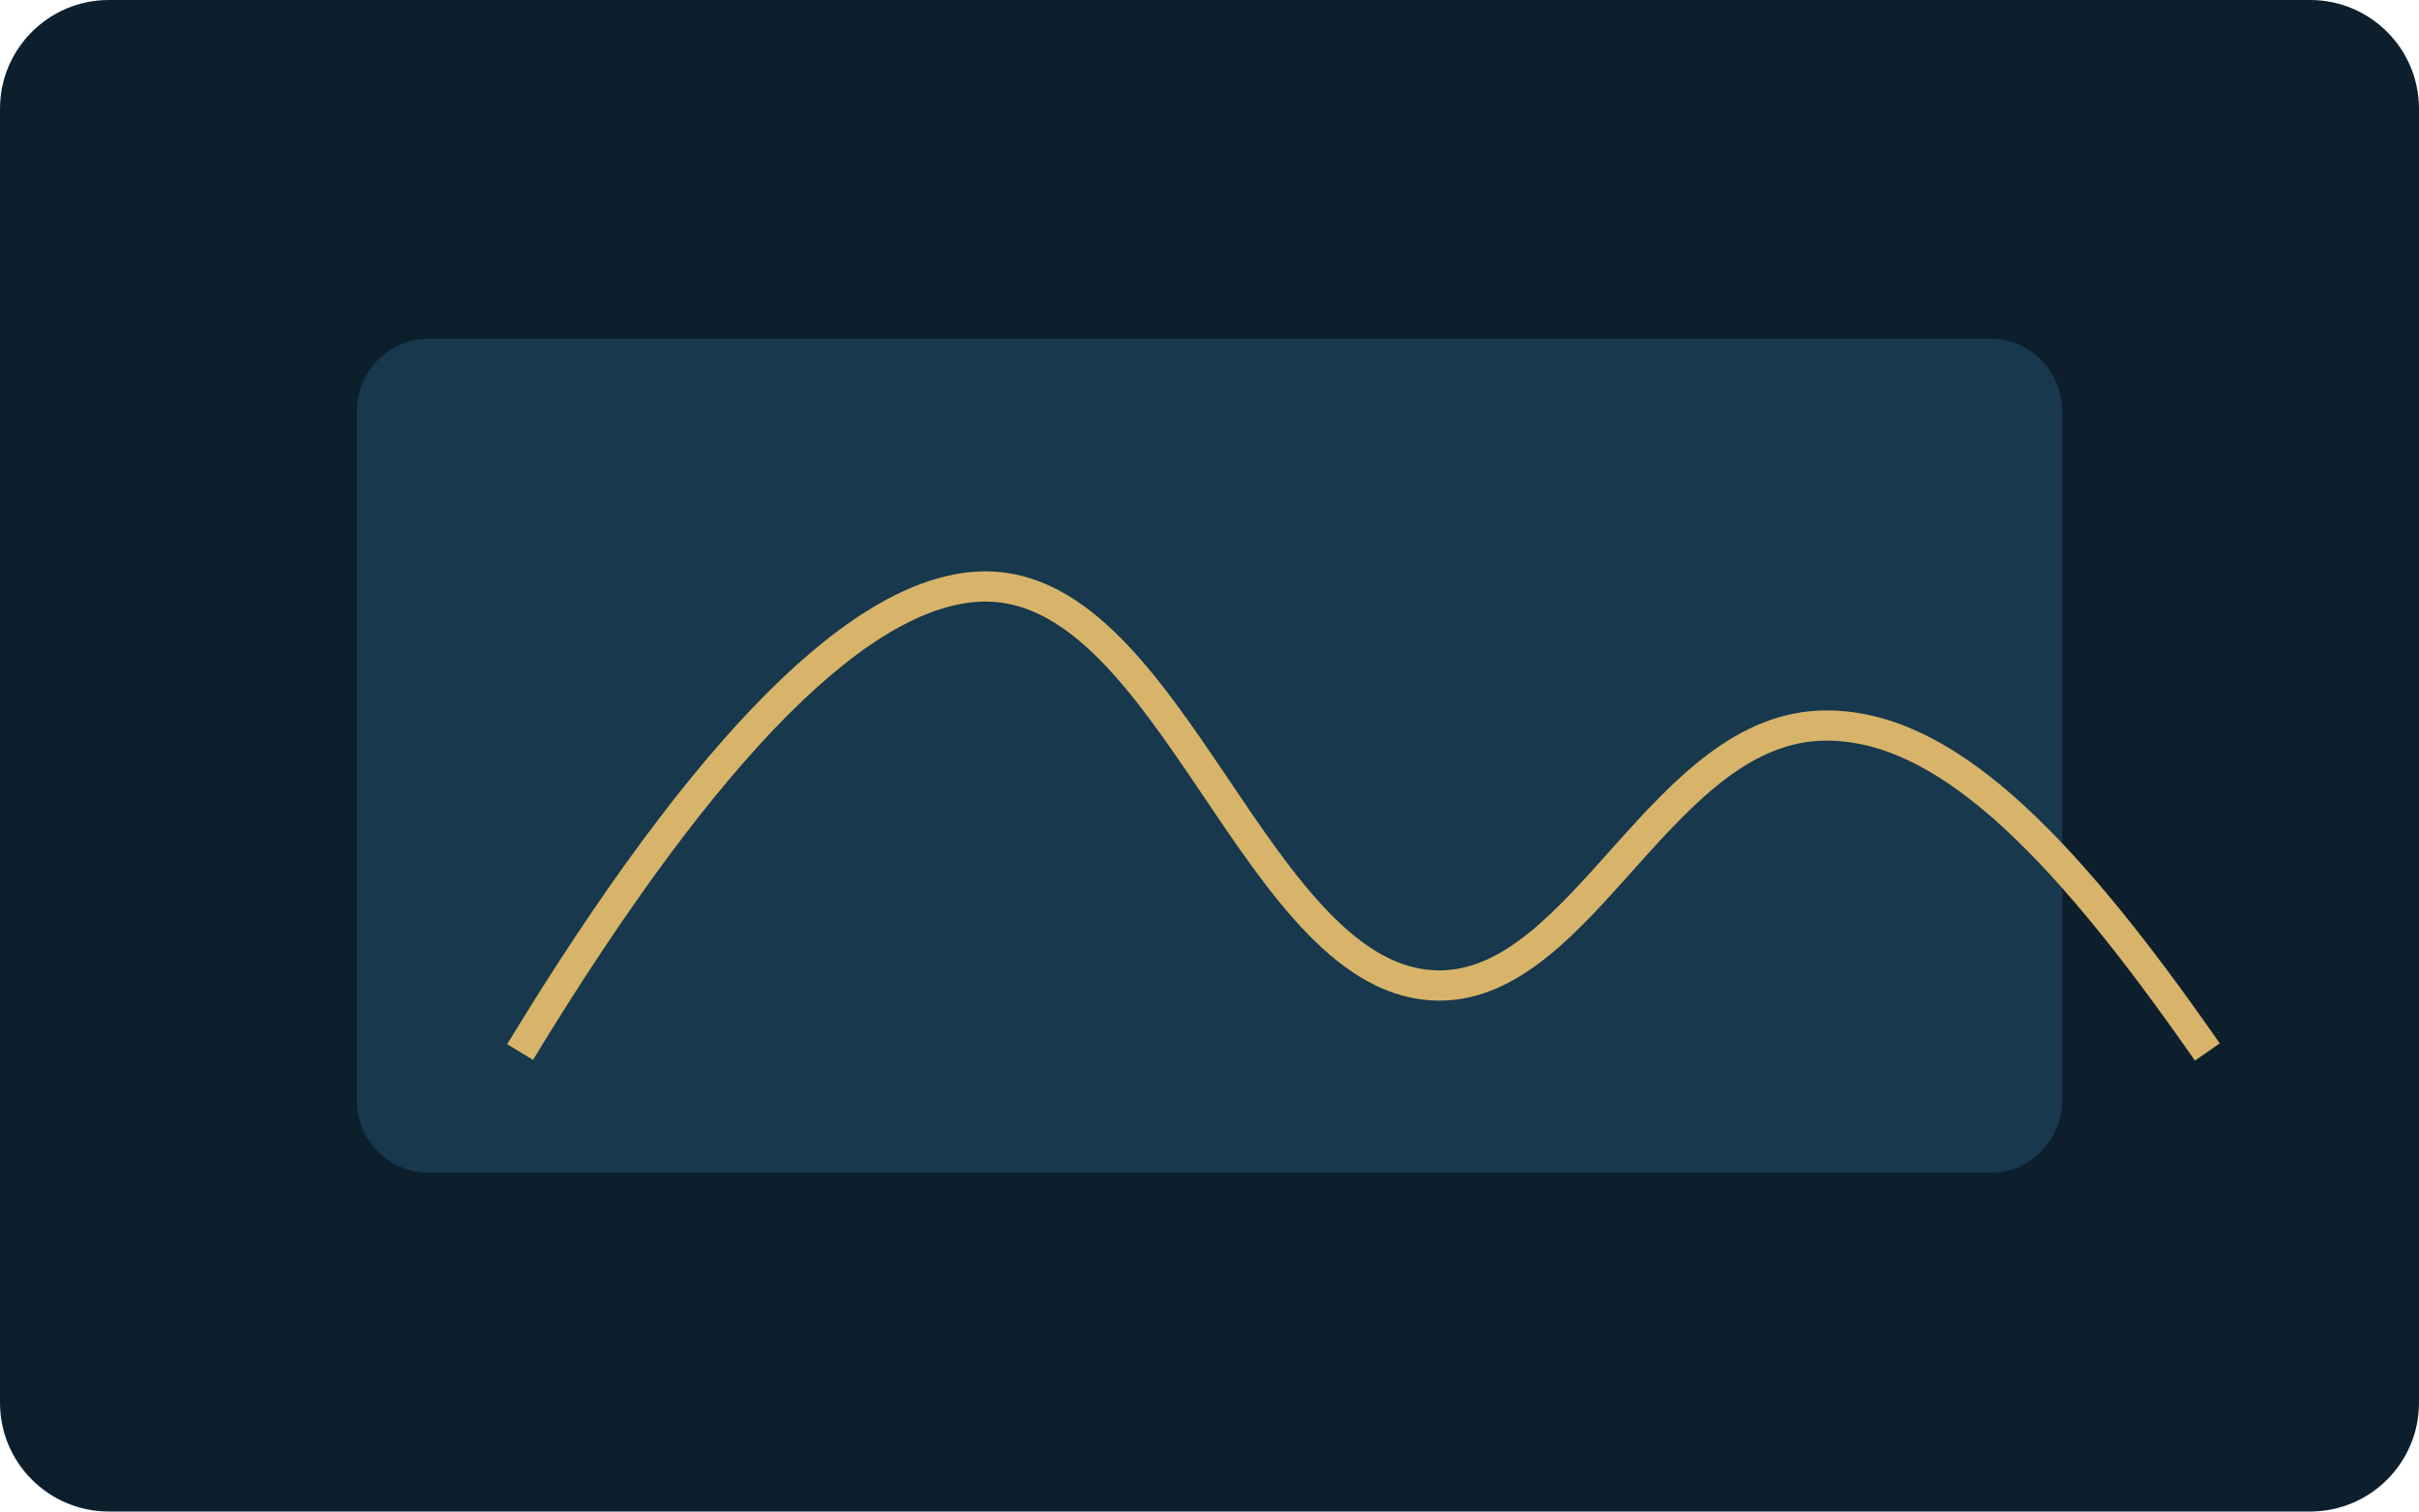
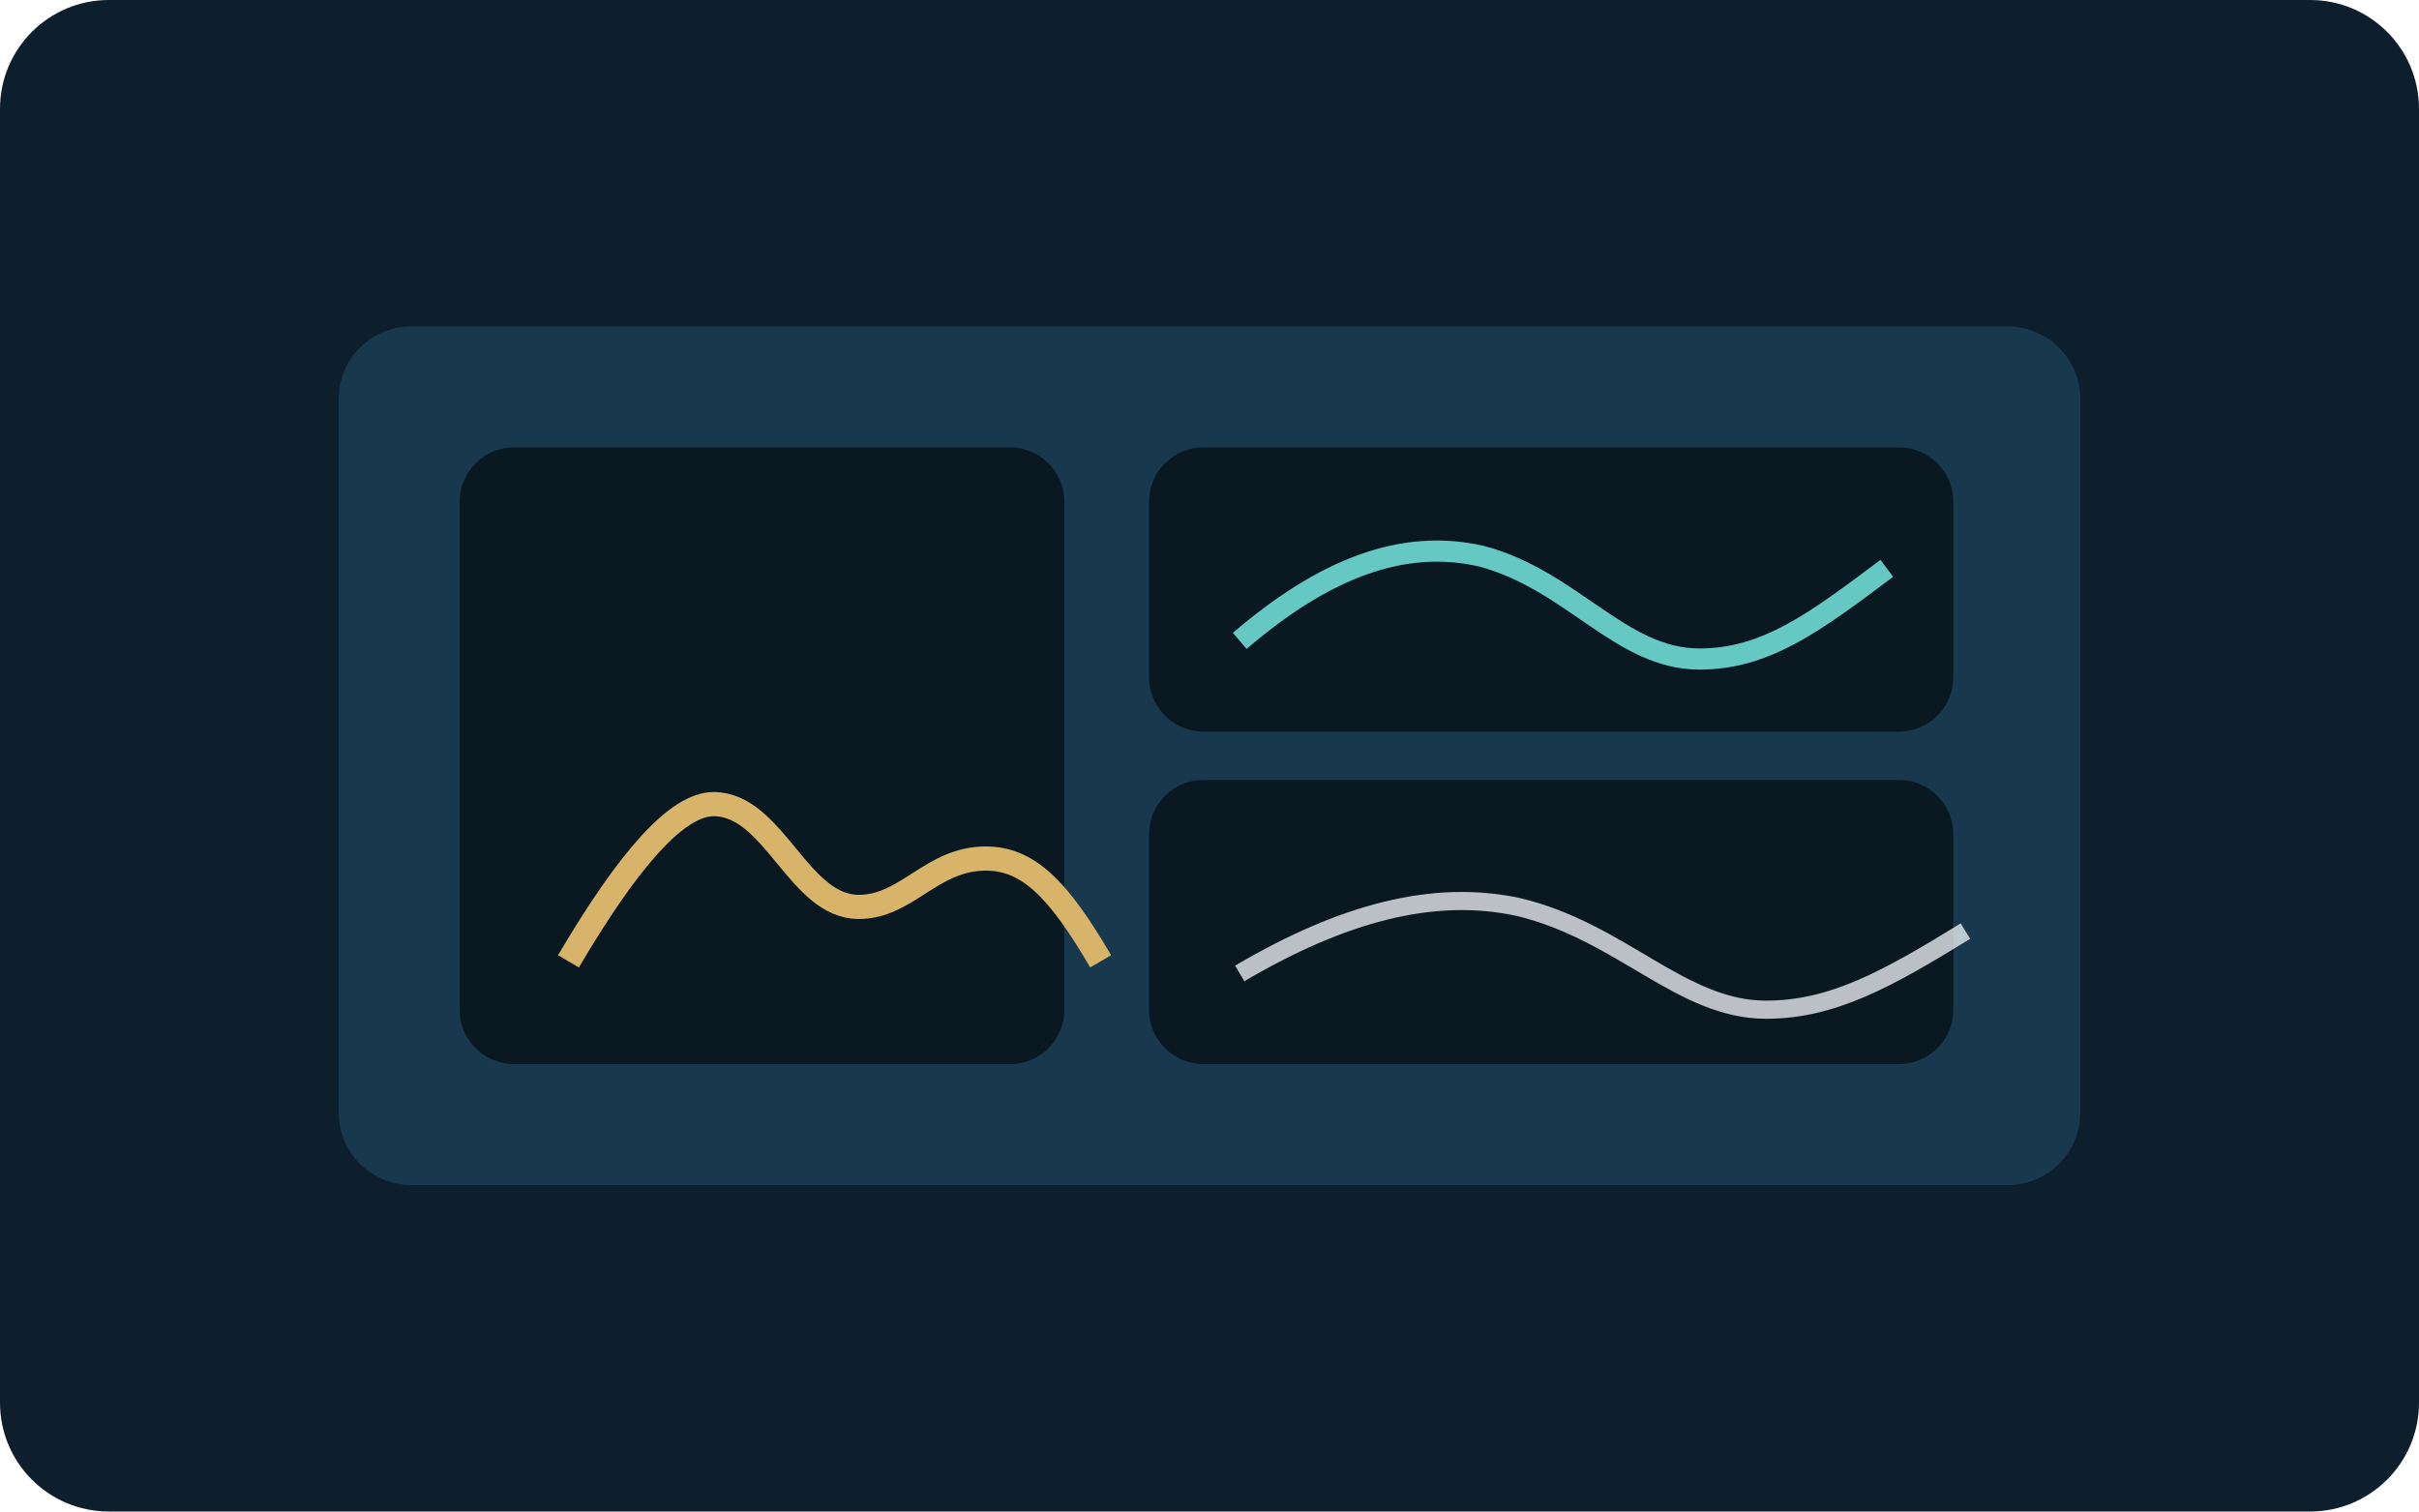
<svg xmlns="http://www.w3.org/2000/svg" viewBox="0 0 800 500">
  <rect width="800" height="500" rx="36" fill="#0d1f2d" />
-   <rect x="118" y="112" width="564" height="276" rx="24" fill="#17384d" />
-   <path d="M172 348c62-102 114-154 154-154 62 0 90 132 150 132 48 0 74-86 128-86 38 0 76 36 126 108" stroke="#d7b46a" stroke-width="10" fill="none" />
+   <rect x="112" y="108" width="576" height="284" rx="24" fill="#17384d" />
+   <rect x="152" y="148" width="200" height="204" rx="18" fill="#0a1822" />
+   <rect x="380" y="148" width="266" height="94" rx="18" fill="#0a1822" />
+   <rect x="380" y="258" width="266" height="94" rx="18" fill="#0a1822" />
+   <path d="M188 318c20-34 36-52 48-52 20 0 28 34 48 34 16 0 24-16 42-16 14 0 24 10 38 34" stroke="#d7b46a" stroke-width="8" fill="none" />
+   <path d="M410 212c28-24 54-34 80-28 30 8 46 34 72 34 22 0 38-12 62-30" stroke="#66c8c2" stroke-width="7" fill="none" />
+   <path d="M410 322c34-20 64-28 92-22 34 8 54 34 82 34 22 0 40-10 66-26" stroke="#f4f8fb" stroke-width="6" fill="none" opacity=".75" />
</svg>
